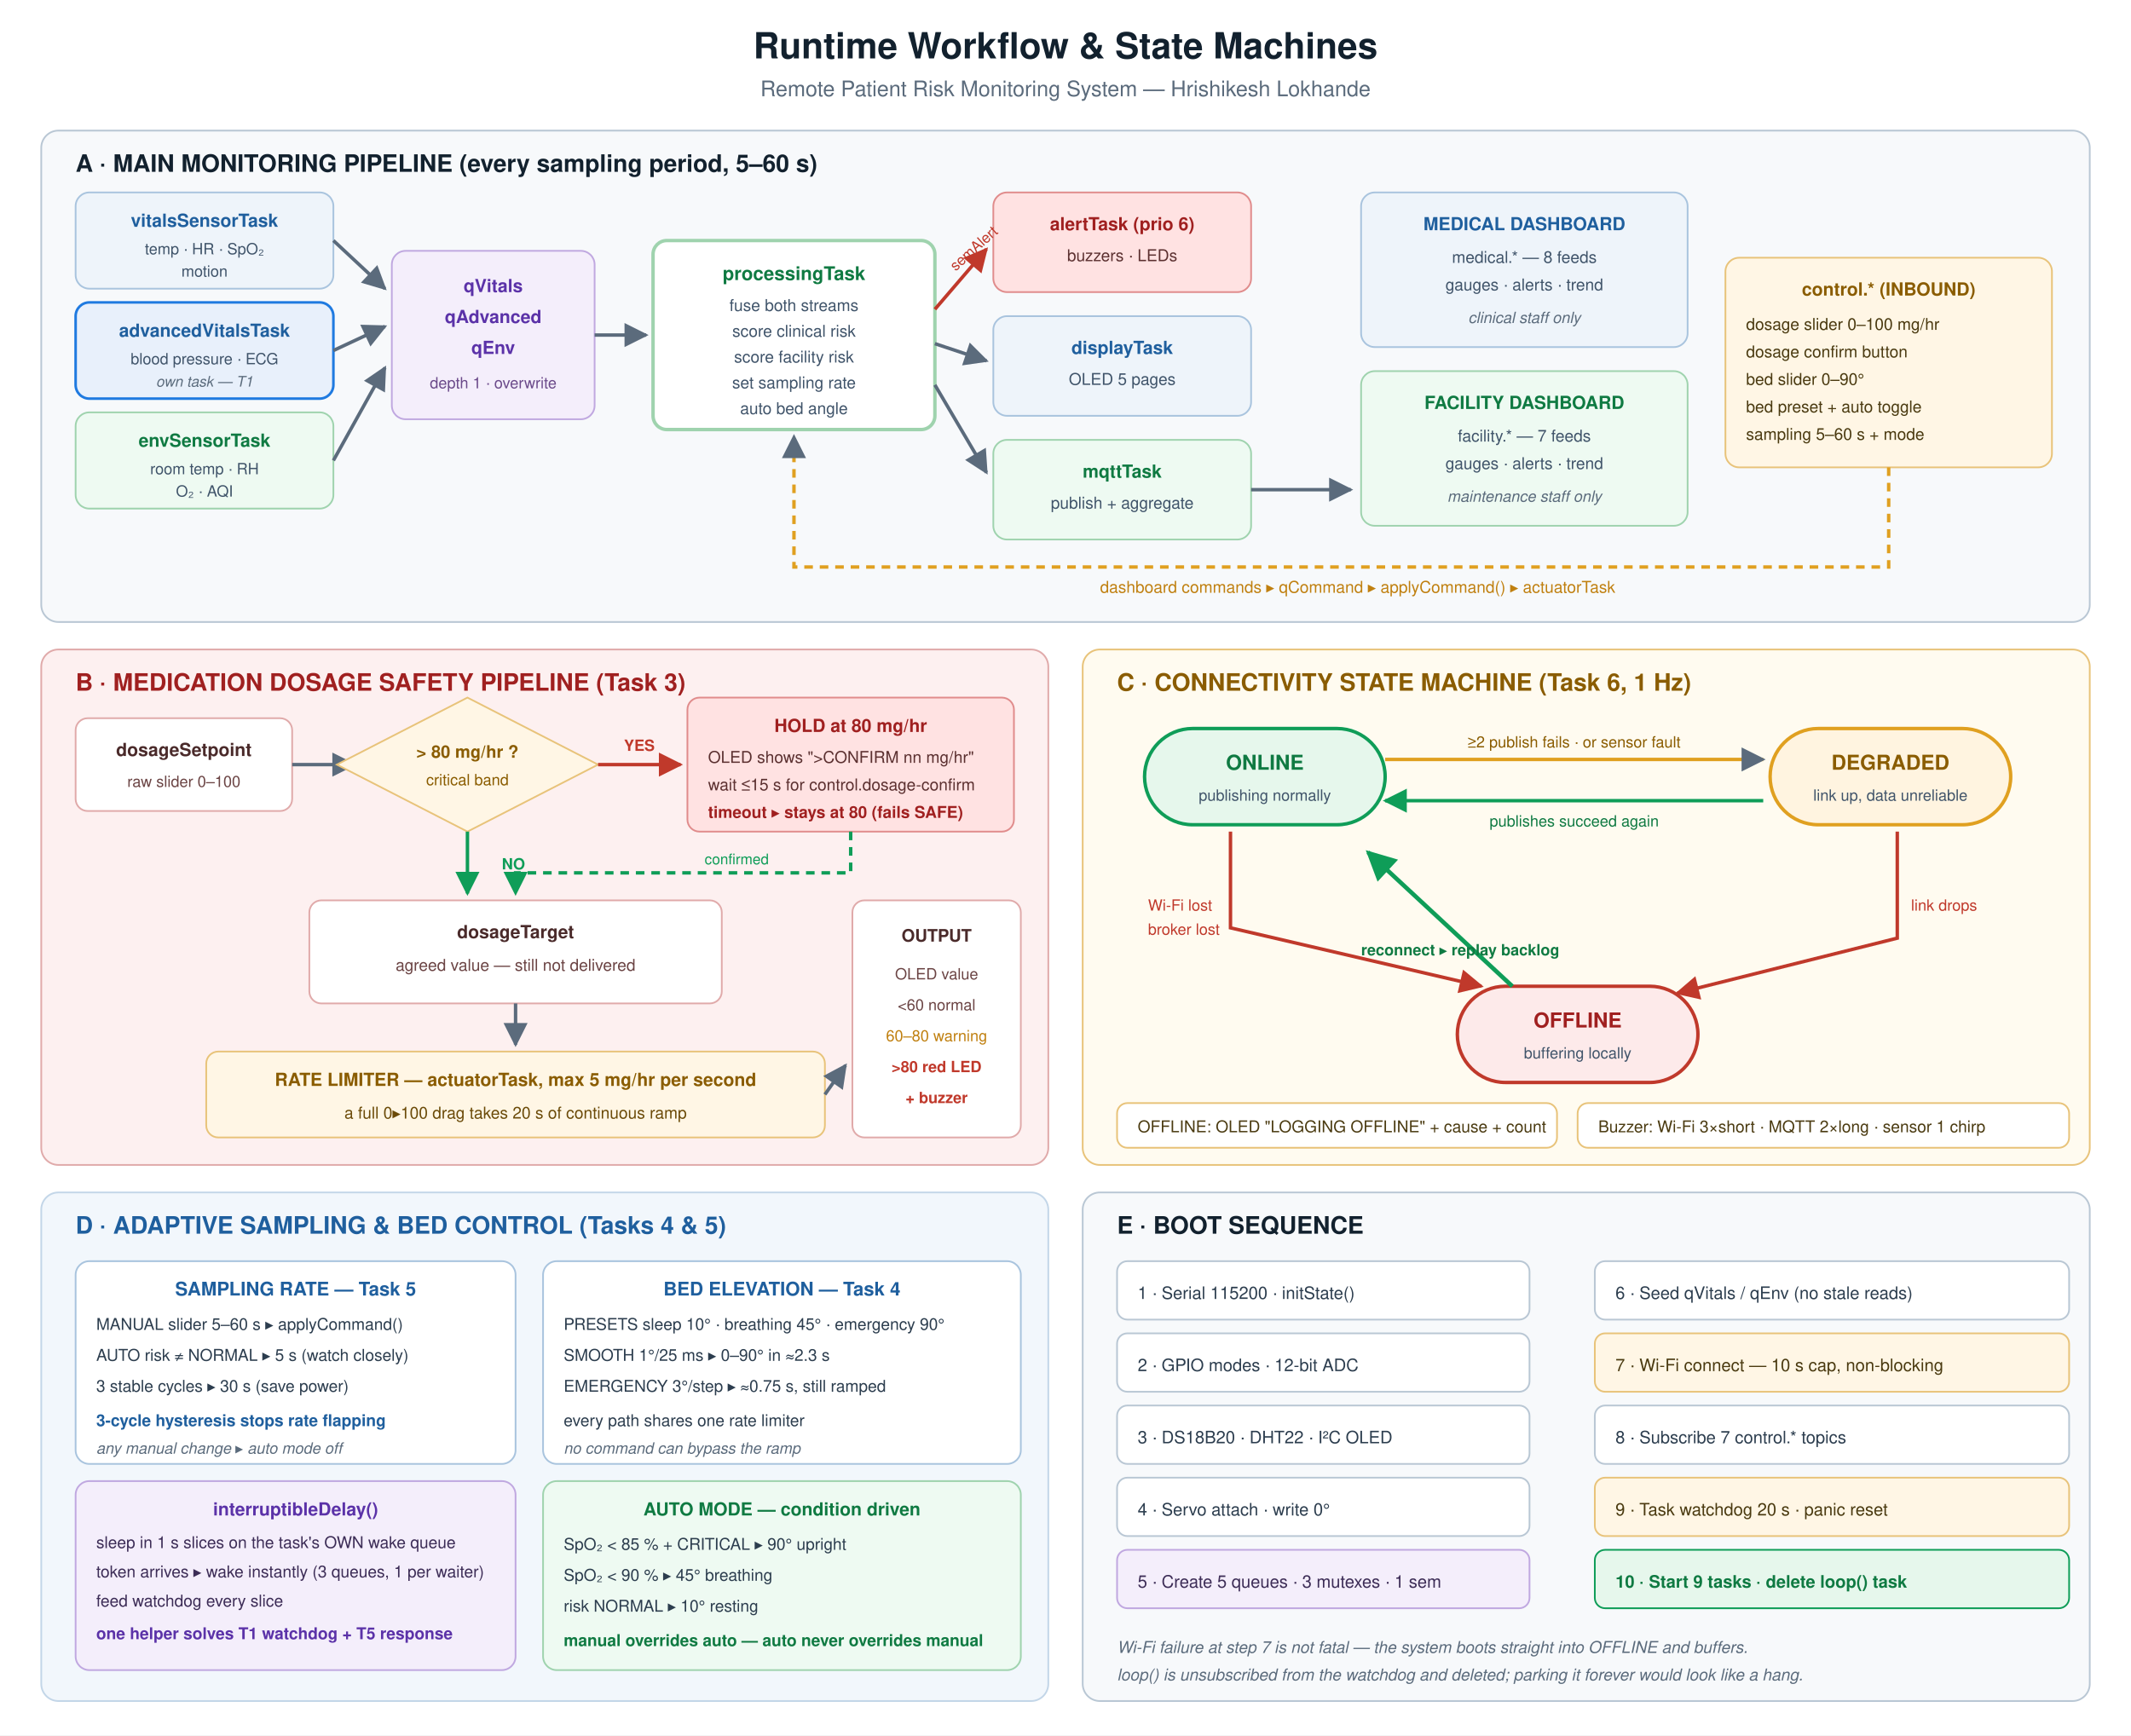
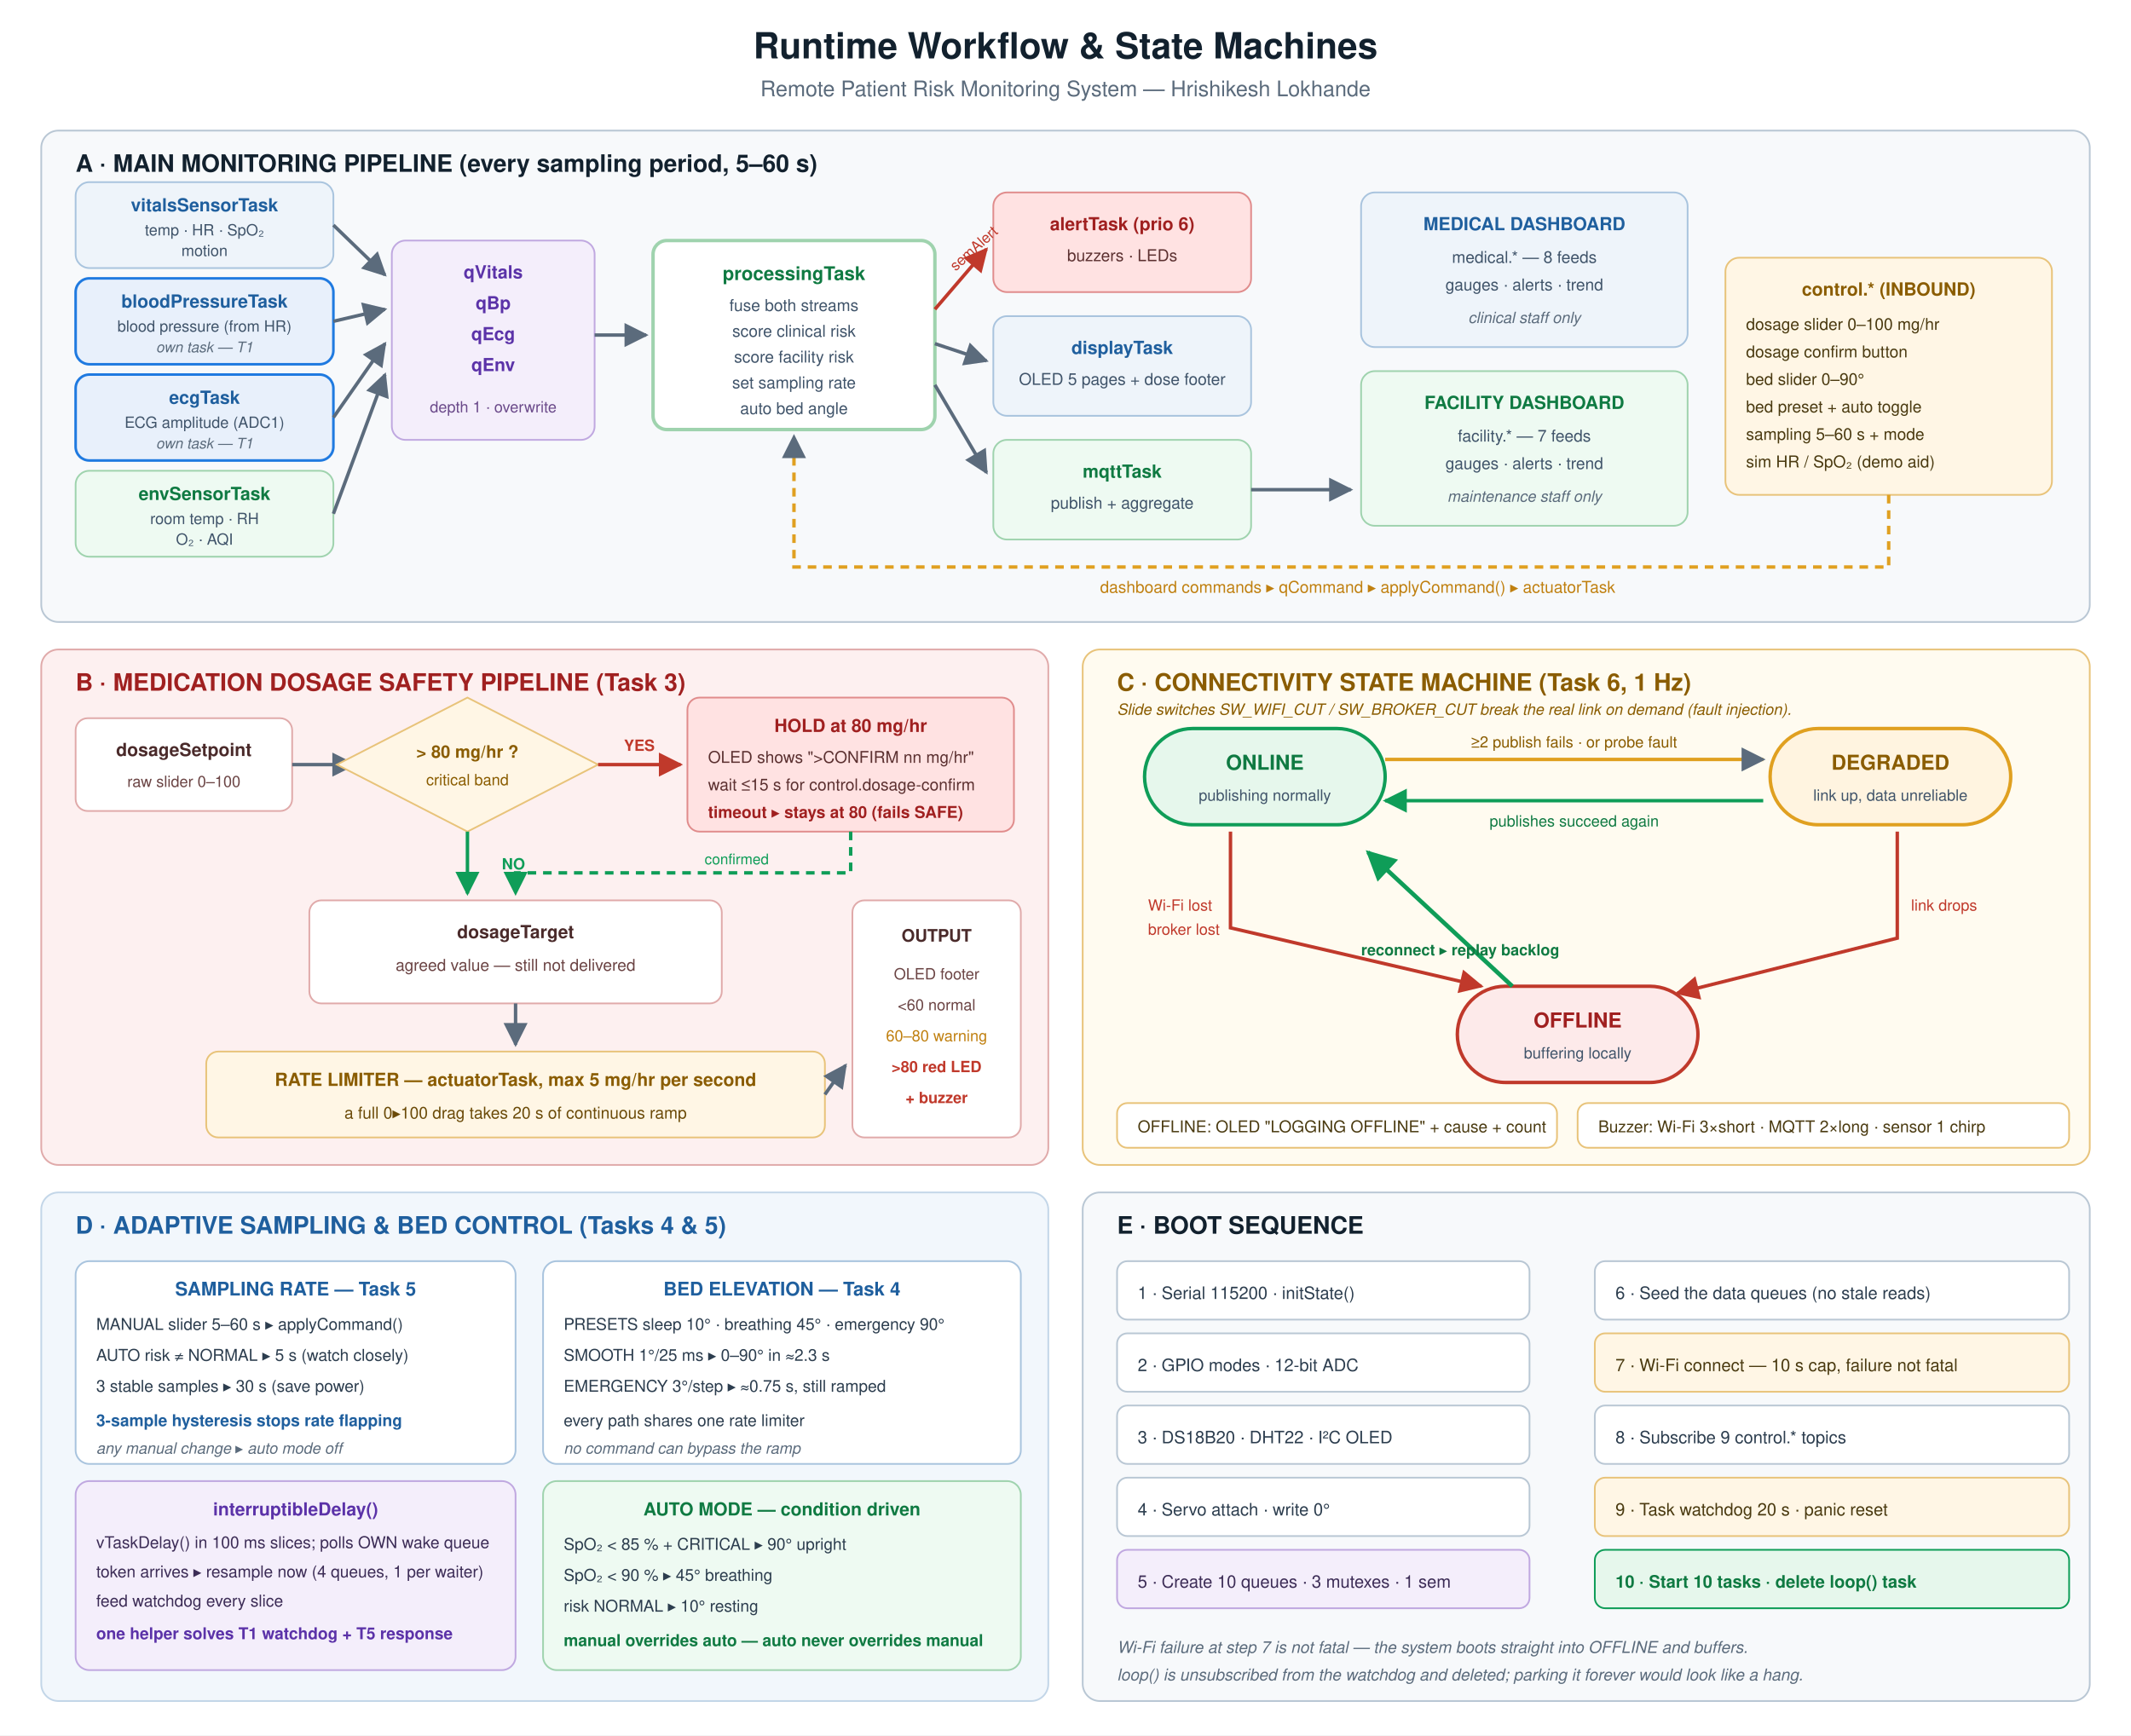
<svg xmlns="http://www.w3.org/2000/svg" width="1240" height="1010" viewBox="0 0 1240 1010" font-family="Segoe UI, Helvetica, Arial, sans-serif">
  <defs>
    <marker id="a" viewBox="0 0 10 10" refX="9" refY="5" markerWidth="7" markerHeight="7" orient="auto-start-reverse">
      <path d="M 0 0 L 10 5 L 0 10 z" fill="#5b6b7c" />
    </marker>
    <marker id="ar" viewBox="0 0 10 10" refX="9" refY="5" markerWidth="7" markerHeight="7" orient="auto-start-reverse">
      <path d="M 0 0 L 10 5 L 0 10 z" fill="#c0392b" />
    </marker>
    <marker id="ag" viewBox="0 0 10 10" refX="9" refY="5" markerWidth="7" markerHeight="7" orient="auto-start-reverse">
      <path d="M 0 0 L 10 5 L 0 10 z" fill="#0f9d58" />
    </marker>
  </defs>
  <rect width="1240" height="1010" fill="#ffffff" />
  <text x="620" y="34" text-anchor="middle" font-size="21" font-weight="700" fill="#12212e">
    Runtime Workflow &amp; State Machines
  </text>
  <text x="620" y="56" text-anchor="middle" font-size="12.5" fill="#5b6b7c">
    Remote Patient Risk Monitoring System — Hrishikesh Lokhande
  </text>
  <rect x="24" y="76" width="1192" height="286" rx="10" fill="#f7f9fb" stroke="#b9c7d4" />
  <text x="44" y="100" font-size="14" font-weight="700" fill="#12212e">A · MAIN MONITORING PIPELINE  (every sampling period, 5–60 s)</text>
-   <rect x="44" y="112" width="150" height="56" rx="8" fill="#eef4fa" stroke="#a9c4de" />
-   <text x="119" y="132" text-anchor="middle" font-size="10.5" font-weight="700" fill="#1f5f9e">vitalsSensorTask</text>
-   <text x="119" y="148" text-anchor="middle" font-size="9" fill="#40546a">temp · HR · SpO₂</text>
-   <text x="119" y="161" text-anchor="middle" font-size="9" fill="#40546a">motion</text>
-   <rect x="44" y="176" width="150" height="56" rx="8" fill="#e8f0fb" stroke="#1f7ae0" stroke-width="1.5" />
-   <text x="119" y="196" text-anchor="middle" font-size="10.5" font-weight="700" fill="#1f5f9e">advancedVitalsTask</text>
-   <text x="119" y="212" text-anchor="middle" font-size="9" fill="#40546a">blood pressure · ECG</text>
-   <text x="119" y="225" text-anchor="middle" font-size="8.5" font-style="italic" fill="#5b6b7c">own task — T1</text>
-   <rect x="44" y="240" width="150" height="56" rx="8" fill="#eefaf2" stroke="#9fd3ae" />
-   <text x="119" y="260" text-anchor="middle" font-size="10.5" font-weight="700" fill="#0f7a42">envSensorTask</text>
-   <text x="119" y="276" text-anchor="middle" font-size="9" fill="#40546a">room temp · RH</text>
-   <text x="119" y="289" text-anchor="middle" font-size="9" fill="#40546a">O₂ · AQI</text>
-   <rect x="228" y="146" width="118" height="98" rx="8" fill="#f4eefb" stroke="#c0a8e0" />
-   <text x="287" y="170" text-anchor="middle" font-size="10.5" font-weight="700" fill="#5b32a8">qVitals</text>
-   <text x="287" y="188" text-anchor="middle" font-size="10.5" font-weight="700" fill="#5b32a8">qAdvanced</text>
-   <text x="287" y="206" text-anchor="middle" font-size="10.5" font-weight="700" fill="#5b32a8">qEnv</text>
-   <text x="287" y="226" text-anchor="middle" font-size="9" fill="#6b4a8a">depth 1 · overwrite</text>
+   <rect x="44" y="106" width="150" height="50" rx="8" fill="#eef4fa" stroke="#a9c4de" />
+   <text x="119" y="123" text-anchor="middle" font-size="10.5" font-weight="700" fill="#1f5f9e">vitalsSensorTask</text>
+   <text x="119" y="137" text-anchor="middle" font-size="9" fill="#40546a">temp · HR · SpO₂</text>
+   <text x="119" y="149" text-anchor="middle" font-size="9" fill="#40546a">motion</text>
+   <rect x="44" y="162" width="150" height="50" rx="8" fill="#e8f0fb" stroke="#1f7ae0" stroke-width="1.5" />
+   <text x="119" y="179" text-anchor="middle" font-size="10.5" font-weight="700" fill="#1f5f9e">bloodPressureTask</text>
+   <text x="119" y="193" text-anchor="middle" font-size="9" fill="#40546a">blood pressure (from HR)</text>
+   <text x="119" y="205" text-anchor="middle" font-size="8.5" font-style="italic" fill="#5b6b7c">own task — T1</text>
+   <rect x="44" y="218" width="150" height="50" rx="8" fill="#e8f0fb" stroke="#1f7ae0" stroke-width="1.5" />
+   <text x="119" y="235" text-anchor="middle" font-size="10.5" font-weight="700" fill="#1f5f9e">ecgTask</text>
+   <text x="119" y="249" text-anchor="middle" font-size="9" fill="#40546a">ECG amplitude (ADC1)</text>
+   <text x="119" y="261" text-anchor="middle" font-size="8.5" font-style="italic" fill="#5b6b7c">own task — T1</text>
+   <rect x="44" y="274" width="150" height="50" rx="8" fill="#eefaf2" stroke="#9fd3ae" />
+   <text x="119" y="291" text-anchor="middle" font-size="10.5" font-weight="700" fill="#0f7a42">envSensorTask</text>
+   <text x="119" y="305" text-anchor="middle" font-size="9" fill="#40546a">room temp · RH</text>
+   <text x="119" y="317" text-anchor="middle" font-size="9" fill="#40546a">O₂ · AQI</text>
+   <rect x="228" y="140" width="118" height="116" rx="8" fill="#f4eefb" stroke="#c0a8e0" />
+   <text x="287" y="162" text-anchor="middle" font-size="10.5" font-weight="700" fill="#5b32a8">qVitals</text>
+   <text x="287" y="180" text-anchor="middle" font-size="10.5" font-weight="700" fill="#5b32a8">qBp</text>
+   <text x="287" y="198" text-anchor="middle" font-size="10.5" font-weight="700" fill="#5b32a8">qEcg</text>
+   <text x="287" y="216" text-anchor="middle" font-size="10.5" font-weight="700" fill="#5b32a8">qEnv</text>
+   <text x="287" y="240" text-anchor="middle" font-size="9" fill="#6b4a8a">depth 1 · overwrite</text>
  <rect x="380" y="140" width="164" height="110" rx="8" fill="#ffffff" stroke="#9fd3ae" stroke-width="2" />
  <text x="462" y="163" text-anchor="middle" font-size="11" font-weight="700" fill="#0f7a42">processingTask</text>
  <text x="462" y="181" text-anchor="middle" font-size="9.5" fill="#40546a">fuse both streams</text>
  <text x="462" y="196" text-anchor="middle" font-size="9.5" fill="#40546a">score clinical risk</text>
  <text x="462" y="211" text-anchor="middle" font-size="9.5" fill="#40546a">score facility risk</text>
  <text x="462" y="226" text-anchor="middle" font-size="9.5" fill="#40546a">set sampling rate</text>
  <text x="462" y="241" text-anchor="middle" font-size="9.5" fill="#40546a">auto bed angle</text>
  <rect x="578" y="112" width="150" height="58" rx="8" fill="#ffe2e2" stroke="#e08c8c" />
  <text x="653" y="134" text-anchor="middle" font-size="10.5" font-weight="700" fill="#a02020">alertTask (prio 6)</text>
  <text x="653" y="152" text-anchor="middle" font-size="9.5" fill="#5b3030">buzzers · LEDs</text>
  <rect x="578" y="184" width="150" height="58" rx="8" fill="#eef4fa" stroke="#a9c4de" />
  <text x="653" y="206" text-anchor="middle" font-size="10.5" font-weight="700" fill="#1f5f9e">displayTask</text>
-   <text x="653" y="224" text-anchor="middle" font-size="9.5" fill="#40546a">OLED 5 pages</text>
+   <text x="653" y="224" text-anchor="middle" font-size="9.5" fill="#40546a">OLED 5 pages + dose footer</text>
  <rect x="578" y="256" width="150" height="58" rx="8" fill="#eefaf2" stroke="#9fd3ae" />
  <text x="653" y="278" text-anchor="middle" font-size="10.5" font-weight="700" fill="#0f7a42">mqttTask</text>
  <text x="653" y="296" text-anchor="middle" font-size="9.5" fill="#40546a">publish + aggregate</text>
  <path d="M 728 285 L 786 285" stroke="#5b6b7c" stroke-width="2" fill="none" marker-end="url(#a)" />
  <rect x="792" y="112" width="190" height="90" rx="8" fill="#eef4fa" stroke="#a9c4de" />
  <text x="887" y="134" text-anchor="middle" font-size="10.5" font-weight="700" fill="#1f5f9e">MEDICAL DASHBOARD</text>
  <text x="887" y="153" text-anchor="middle" font-size="9.5" fill="#40546a">medical.* — 8 feeds</text>
  <text x="887" y="169" text-anchor="middle" font-size="9.5" fill="#40546a">gauges · alerts · trend</text>
  <text x="887" y="188" text-anchor="middle" font-size="9" font-style="italic" fill="#5b6b7c">clinical staff only</text>
  <rect x="792" y="216" width="190" height="90" rx="8" fill="#eefaf2" stroke="#9fd3ae" />
  <text x="887" y="238" text-anchor="middle" font-size="10.5" font-weight="700" fill="#0f7a42">FACILITY DASHBOARD</text>
  <text x="887" y="257" text-anchor="middle" font-size="9.5" fill="#40546a">facility.* — 7 feeds</text>
  <text x="887" y="273" text-anchor="middle" font-size="9.5" fill="#40546a">gauges · alerts · trend</text>
  <text x="887" y="292" text-anchor="middle" font-size="9" font-style="italic" fill="#5b6b7c">maintenance staff only</text>
-   <rect x="1004" y="150" width="190" height="122" rx="8" fill="#fff6e5" stroke="#e8c37a" />
+   <rect x="1004" y="150" width="190" height="138" rx="8" fill="#fff6e5" stroke="#e8c37a" />
  <text x="1099" y="172" text-anchor="middle" font-size="10.5" font-weight="700" fill="#8a5c00">control.* (INBOUND)</text>
  <text x="1016" y="192" font-size="9.5" fill="#4a3a10">dosage slider 0–100 mg/hr</text>
  <text x="1016" y="208" font-size="9.5" fill="#4a3a10">dosage confirm button</text>
  <text x="1016" y="224" font-size="9.5" fill="#4a3a10">bed slider 0–90°</text>
  <text x="1016" y="240" font-size="9.5" fill="#4a3a10">bed preset + auto toggle</text>
  <text x="1016" y="256" font-size="9.5" fill="#4a3a10">sampling 5–60 s + mode</text>
-   <path d="M 194 140 L 224 168" stroke="#5b6b7c" stroke-width="2" fill="none" marker-end="url(#a)" />
-   <path d="M 194 204 L 224 190" stroke="#5b6b7c" stroke-width="2" fill="none" marker-end="url(#a)" />
-   <path d="M 194 268 L 224 214" stroke="#5b6b7c" stroke-width="2" fill="none" marker-end="url(#a)" />
+   <text x="1016" y="272" font-size="9.5" fill="#4a3a10">sim HR / SpO₂ (demo aid)</text>
+   <path d="M 194 131 L 224 160" stroke="#5b6b7c" stroke-width="2" fill="none" marker-end="url(#a)" />
+   <path d="M 194 187 L 224 180" stroke="#5b6b7c" stroke-width="2" fill="none" marker-end="url(#a)" />
+   <path d="M 194 243 L 224 200" stroke="#5b6b7c" stroke-width="2" fill="none" marker-end="url(#a)" />
+   <path d="M 194 299 L 224 218" stroke="#5b6b7c" stroke-width="2" fill="none" marker-end="url(#a)" />
  <path d="M 232 152 L 208 128 L 194 128" stroke="#1f7ae0" stroke-width="1.5" fill="none" marker-end="url(#a)" stroke-dasharray="4,3" opacity="0" />
  <path d="M 346 195 L 376 195" stroke="#5b6b7c" stroke-width="2" fill="none" marker-end="url(#a)" />
  <path d="M 544 180 L 574 145" stroke="#c0392b" stroke-width="2" fill="none" marker-end="url(#ar)" />
  <path d="M 544 200 L 574 210" stroke="#5b6b7c" stroke-width="2" fill="none" marker-end="url(#a)" />
  <path d="M 544 224 L 574 275" stroke="#5b6b7c" stroke-width="2" fill="none" marker-end="url(#a)" />
  <text x="556" y="158" font-size="8.5" fill="#c0392b" transform="rotate(-42 556 158)">semAlert</text>
-   <path d="M 1099 272 L 1099 330 L 462 330 L 462 254" stroke="#e0a020" stroke-width="2" fill="none" marker-end="url(#a)" stroke-dasharray="5,4" />
+   <path d="M 1099 288 L 1099 330 L 462 330 L 462 254" stroke="#e0a020" stroke-width="2" fill="none" marker-end="url(#a)" stroke-dasharray="5,4" />
  <text x="790" y="345" text-anchor="middle" font-size="9.5" fill="#c08010">dashboard commands ▸ qCommand ▸ applyCommand() ▸ actuatorTask</text>
  <rect x="24" y="378" width="586" height="300" rx="10" fill="#fdf0f0" stroke="#e0aaaa" />
  <text x="44" y="402" font-size="14" font-weight="700" fill="#a02020">B · MEDICATION DOSAGE SAFETY PIPELINE  (Task 3)</text>
  <rect x="44" y="418" width="126" height="54" rx="7" fill="#ffffff" stroke="#e0aaaa" />
  <text x="107" y="440" text-anchor="middle" font-size="10.5" font-weight="700" fill="#4a2a2a">dosageSetpoint</text>
  <text x="107" y="458" text-anchor="middle" font-size="9" fill="#6b4444">raw slider 0–100</text>
  <path d="M 170 445 L 206 445" stroke="#5b6b7c" stroke-width="2" fill="none" marker-end="url(#a)" />
  <polygon points="272,406 348,445 272,484 196,445" fill="#fff6e5" stroke="#e8c37a" />
  <text x="272" y="441" text-anchor="middle" font-size="10" font-weight="700" fill="#8a5c00">&gt; 80 mg/hr ?</text>
  <text x="272" y="457" text-anchor="middle" font-size="9" fill="#8a5c00">critical band</text>
  <path d="M 348 445 L 396 445" stroke="#c0392b" stroke-width="2" fill="none" marker-end="url(#ar)" />
  <text x="372" y="437" text-anchor="middle" font-size="9" font-weight="700" fill="#c0392b">YES</text>
  <rect x="400" y="406" width="190" height="78" rx="7" fill="#ffe2e2" stroke="#e08c8c" />
  <text x="495" y="426" text-anchor="middle" font-size="10.5" font-weight="700" fill="#a02020">HOLD at 80 mg/hr</text>
  <text x="412" y="444" font-size="9.5" fill="#5b3030">OLED shows "&gt;CONFIRM nn mg/hr"</text>
  <text x="412" y="460" font-size="9.5" fill="#5b3030">wait ≤15 s for control.dosage-confirm</text>
  <text x="412" y="476" font-size="9.5" font-weight="700" fill="#a02020">timeout ▸ stays at 80 (fails SAFE)</text>
  <path d="M 272 484 L 272 520" stroke="#0f9d58" stroke-width="2" fill="none" marker-end="url(#ag)" />
  <text x="292" y="506" font-size="9" font-weight="700" fill="#0f9d58">NO</text>
  <path d="M 495 484 L 495 508 L 300 508 L 300 520" stroke="#0f9d58" stroke-width="2" fill="none" marker-end="url(#ag)" stroke-dasharray="5,4" />
  <text x="410" y="503" font-size="8.5" fill="#0f9d58">confirmed</text>
  <rect x="180" y="524" width="240" height="60" rx="7" fill="#ffffff" stroke="#e0aaaa" />
  <text x="300" y="546" text-anchor="middle" font-size="10.5" font-weight="700" fill="#4a2a2a">dosageTarget</text>
  <text x="300" y="565" text-anchor="middle" font-size="9.5" fill="#6b4444">agreed value — still not delivered</text>
  <path d="M 300 584 L 300 608" stroke="#5b6b7c" stroke-width="2" fill="none" marker-end="url(#a)" />
  <rect x="120" y="612" width="360" height="50" rx="7" fill="#fff6e5" stroke="#e8c37a" />
  <text x="300" y="632" text-anchor="middle" font-size="10.5" font-weight="700" fill="#8a5c00">RATE LIMITER — actuatorTask, max 5 mg/hr per second</text>
  <text x="300" y="651" text-anchor="middle" font-size="9.5" fill="#6b4a08">a full 0▸100 drag takes 20 s of continuous ramp</text>
  <rect x="496" y="524" width="98" height="138" rx="7" fill="#ffffff" stroke="#e0aaaa" />
  <text x="545" y="548" text-anchor="middle" font-size="10" font-weight="700" fill="#4a2a2a">OUTPUT</text>
-   <text x="545" y="570" text-anchor="middle" font-size="9" fill="#6b4444">OLED value</text>
+   <text x="545" y="570" text-anchor="middle" font-size="9" fill="#6b4444">OLED footer</text>
  <text x="545" y="588" text-anchor="middle" font-size="9" fill="#6b4444">&lt;60 normal</text>
  <text x="545" y="606" text-anchor="middle" font-size="9" fill="#c08010">60–80 warning</text>
  <text x="545" y="624" text-anchor="middle" font-size="9" font-weight="700" fill="#c0392b">&gt;80 red LED</text>
  <text x="545" y="642" text-anchor="middle" font-size="9" font-weight="700" fill="#c0392b">+ buzzer</text>
  <path d="M 480 637 L 492 620" stroke="#5b6b7c" stroke-width="2" fill="none" marker-end="url(#a)" />
  <rect x="630" y="378" width="586" height="300" rx="10" fill="#fffbf0" stroke="#e8c37a" />
  <text x="650" y="402" font-size="14" font-weight="700" fill="#8a5c00">C · CONNECTIVITY STATE MACHINE  (Task 6, 1 Hz)</text>
+   <text x="650" y="416" font-size="9" font-style="italic" fill="#8a5c00">Slide switches SW_WIFI_CUT / SW_BROKER_CUT break the real link on demand (fault injection).</text>
  <rect x="666" y="424" width="140" height="56" rx="28" fill="#e6f7ec" stroke="#0f9d58" stroke-width="2" />
  <text x="736" y="448" text-anchor="middle" font-size="12" font-weight="700" fill="#0f7a42">ONLINE</text>
  <text x="736" y="466" text-anchor="middle" font-size="9" fill="#40546a">publishing normally</text>
  <rect x="1030" y="424" width="140" height="56" rx="28" fill="#fff4e0" stroke="#e0a020" stroke-width="2" />
  <text x="1100" y="448" text-anchor="middle" font-size="12" font-weight="700" fill="#8a5c00">DEGRADED</text>
  <text x="1100" y="466" text-anchor="middle" font-size="9" fill="#40546a">link up, data unreliable</text>
  <rect x="848" y="574" width="140" height="56" rx="28" fill="#fdeaea" stroke="#c0392b" stroke-width="2" />
  <text x="918" y="598" text-anchor="middle" font-size="12" font-weight="700" fill="#a02020">OFFLINE</text>
  <text x="918" y="616" text-anchor="middle" font-size="9" fill="#40546a">buffering locally</text>
  <path d="M 806 442 L 1026 442" stroke="#e0a020" stroke-width="2" fill="none" marker-end="url(#a)" />
-   <text x="916" y="435" text-anchor="middle" font-size="9" fill="#8a5c00">≥2 publish fails · or sensor fault</text>
+   <text x="916" y="435" text-anchor="middle" font-size="9" fill="#8a5c00">≥2 publish fails · or probe fault</text>
  <path d="M 1026 466 L 806 466" stroke="#0f9d58" stroke-width="2" fill="none" marker-end="url(#ag)" />
  <text x="916" y="481" text-anchor="middle" font-size="9" fill="#0f7a42">publishes succeed again</text>
  <path d="M 716 484 L 716 540 L 862 574" stroke="#c0392b" stroke-width="2" fill="none" marker-end="url(#ar)" />
  <text x="668" y="530" font-size="9" fill="#c0392b">Wi-Fi lost</text>
  <text x="668" y="544" font-size="9" fill="#c0392b">broker lost</text>
  <path d="M 1104 484 L 1104 546 L 976 578" stroke="#c0392b" stroke-width="2" fill="none" marker-end="url(#ar)" />
  <text x="1112" y="530" font-size="9" fill="#c0392b">link drops</text>
  <path d="M 880 574 L 796 496" stroke="#0f9d58" stroke-width="2.5" fill="none" marker-end="url(#ag)" />
  <text x="792" y="556" font-size="9" font-weight="700" fill="#0f7a42">reconnect ▸ replay backlog</text>
  <rect x="650" y="642" width="256" height="26" rx="6" fill="#ffffff" stroke="#e8c37a" />
  <text x="662" y="659" font-size="9.5" fill="#4a3a10">OFFLINE: OLED "LOGGING OFFLINE" + cause + count</text>
  <rect x="918" y="642" width="286" height="26" rx="6" fill="#ffffff" stroke="#e8c37a" />
  <text x="930" y="659" font-size="9.5" fill="#4a3a10">Buzzer: Wi-Fi 3×short · MQTT 2×long · sensor 1 chirp</text>
  <rect x="650" y="500" width="200" height="30" rx="6" fill="#ffffff" stroke="#e8c37a" opacity="0" />
  <rect x="24" y="694" width="586" height="296" rx="10" fill="#f2f7fc" stroke="#c3d6e8" />
  <text x="44" y="718" font-size="14" font-weight="700" fill="#1f5f9e">D · ADAPTIVE SAMPLING &amp; BED CONTROL  (Tasks 4 &amp; 5)</text>
  <rect x="44" y="734" width="256" height="118" rx="8" fill="#ffffff" stroke="#a9c4de" />
  <text x="172" y="754" text-anchor="middle" font-size="11" font-weight="700" fill="#1f5f9e">SAMPLING RATE — Task 5</text>
  <text x="56" y="774" font-size="9.5" fill="#2c3d4e">MANUAL  slider 5–60 s ▸ applyCommand()</text>
  <text x="56" y="792" font-size="9.5" fill="#2c3d4e">AUTO   risk ≠ NORMAL ▸ 5 s (watch closely)</text>
-   <text x="56" y="810" font-size="9.5" fill="#2c3d4e">       3 stable cycles ▸ 30 s (save power)</text>
-   <text x="56" y="830" font-size="9.5" font-weight="700" fill="#1f5f9e">3-cycle hysteresis stops rate flapping</text>
+   <text x="56" y="810" font-size="9.5" fill="#2c3d4e">       3 stable samples ▸ 30 s (save power)</text>
+   <text x="56" y="830" font-size="9.5" font-weight="700" fill="#1f5f9e">3-sample hysteresis stops rate flapping</text>
  <text x="56" y="846" font-size="9" font-style="italic" fill="#5b6b7c">any manual change ▸ auto mode off</text>
  <rect x="44" y="862" width="256" height="110" rx="8" fill="#f4eefb" stroke="#c0a8e0" />
  <text x="172" y="882" text-anchor="middle" font-size="10.5" font-weight="700" fill="#5b32a8">interruptibleDelay()</text>
-   <text x="56" y="901" font-size="9.5" fill="#3c2c56">sleep in 1 s slices on the task's OWN wake queue</text>
-   <text x="56" y="918" font-size="9.5" fill="#3c2c56">token arrives ▸ wake instantly (3 queues, 1 per waiter)</text>
+   <text x="56" y="901" font-size="9.5" fill="#3c2c56">vTaskDelay() in 100 ms slices; polls OWN wake queue</text>
+   <text x="56" y="918" font-size="9.5" fill="#3c2c56">token arrives ▸ resample now (4 queues, 1 per waiter)</text>
  <text x="56" y="935" font-size="9.5" fill="#3c2c56">feed watchdog every slice</text>
  <text x="56" y="954" font-size="9.5" font-weight="700" fill="#5b32a8">one helper solves T1 watchdog + T5 response</text>
  <rect x="316" y="734" width="278" height="118" rx="8" fill="#ffffff" stroke="#a9c4de" />
  <text x="455" y="754" text-anchor="middle" font-size="11" font-weight="700" fill="#1f5f9e">BED ELEVATION — Task 4</text>
  <text x="328" y="774" font-size="9.5" fill="#2c3d4e">PRESETS  sleep 10° · breathing 45° · emergency 90°</text>
  <text x="328" y="792" font-size="9.5" fill="#2c3d4e">SMOOTH  1°/25 ms ▸ 0–90° in ≈2.3 s</text>
  <text x="328" y="810" font-size="9.5" fill="#2c3d4e">EMERGENCY 3°/step ▸ ≈0.75 s, still ramped</text>
  <text x="328" y="830" font-size="9.5" fill="#2c3d4e">every path shares one rate limiter</text>
  <text x="328" y="846" font-size="9" font-style="italic" fill="#5b6b7c">no command can bypass the ramp</text>
  <rect x="316" y="862" width="278" height="110" rx="8" fill="#eefaf2" stroke="#9fd3ae" />
  <text x="455" y="882" text-anchor="middle" font-size="10.5" font-weight="700" fill="#0f7a42">AUTO MODE — condition driven</text>
  <text x="328" y="902" font-size="9.5" fill="#2c3d4e">SpO₂ &lt; 85 % + CRITICAL  ▸ 90° upright</text>
  <text x="328" y="920" font-size="9.5" fill="#2c3d4e">SpO₂ &lt; 90 %             ▸ 45° breathing</text>
  <text x="328" y="938" font-size="9.5" fill="#2c3d4e">risk NORMAL             ▸ 10° resting</text>
  <text x="328" y="958" font-size="9.5" font-weight="700" fill="#0f7a42">manual overrides auto — auto never overrides manual</text>
  <rect x="630" y="694" width="586" height="296" rx="10" fill="#f7f9fb" stroke="#b9c7d4" />
  <text x="650" y="718" font-size="14" font-weight="700" fill="#12212e">E · BOOT SEQUENCE</text>
  <rect x="650" y="734" width="240" height="34" rx="6" fill="#ffffff" stroke="#b9c7d4" />
  <text x="662" y="756" font-size="10" fill="#2c3d4e">1 · Serial 115200 · initState()</text>
  <rect x="650" y="776" width="240" height="34" rx="6" fill="#ffffff" stroke="#b9c7d4" />
  <text x="662" y="798" font-size="10" fill="#2c3d4e">2 · GPIO modes · 12-bit ADC</text>
  <rect x="650" y="818" width="240" height="34" rx="6" fill="#ffffff" stroke="#b9c7d4" />
  <text x="662" y="840" font-size="10" fill="#2c3d4e">3 · DS18B20 · DHT22 · I²C OLED</text>
  <rect x="650" y="860" width="240" height="34" rx="6" fill="#ffffff" stroke="#b9c7d4" />
  <text x="662" y="882" font-size="10" fill="#2c3d4e">4 · Servo attach · write 0°</text>
  <rect x="650" y="902" width="240" height="34" rx="6" fill="#f4eefb" stroke="#c0a8e0" />
-   <text x="662" y="924" font-size="10" fill="#3c2c56">5 · Create 5 queues · 3 mutexes · 1 sem</text>
+   <text x="662" y="924" font-size="10" fill="#3c2c56">5 · Create 10 queues · 3 mutexes · 1 sem</text>
  <rect x="928" y="734" width="276" height="34" rx="6" fill="#ffffff" stroke="#b9c7d4" />
-   <text x="940" y="756" font-size="10" fill="#2c3d4e">6 · Seed qVitals / qEnv (no stale reads)</text>
+   <text x="940" y="756" font-size="10" fill="#2c3d4e">6 · Seed the data queues (no stale reads)</text>
  <rect x="928" y="776" width="276" height="34" rx="6" fill="#fff6e5" stroke="#e8c37a" />
-   <text x="940" y="798" font-size="10" fill="#4a3a10">7 · Wi-Fi connect — 10 s cap, non-blocking</text>
+   <text x="940" y="798" font-size="10" fill="#4a3a10">7 · Wi-Fi connect — 10 s cap, failure not fatal</text>
  <rect x="928" y="818" width="276" height="34" rx="6" fill="#ffffff" stroke="#b9c7d4" />
-   <text x="940" y="840" font-size="10" fill="#2c3d4e">8 · Subscribe 7 control.* topics</text>
+   <text x="940" y="840" font-size="10" fill="#2c3d4e">8 · Subscribe 9 control.* topics</text>
  <rect x="928" y="860" width="276" height="34" rx="6" fill="#fff6e5" stroke="#e8c37a" />
  <text x="940" y="882" font-size="10" fill="#4a3a10">9 · Task watchdog 20 s · panic reset</text>
  <rect x="928" y="902" width="276" height="34" rx="6" fill="#e6f7ec" stroke="#0f9d58" />
-   <text x="940" y="924" font-size="10" font-weight="700" fill="#0f7a42">10 · Start 9 tasks · delete loop() task</text>
+   <text x="940" y="924" font-size="10" font-weight="700" fill="#0f7a42">10 · Start 10 tasks · delete loop() task</text>
  <text x="650" y="962" font-size="9.5" font-style="italic" fill="#5b6b7c">Wi-Fi failure at step 7 is not fatal — the system boots straight into OFFLINE and buffers.</text>
  <text x="650" y="978" font-size="9.5" font-style="italic" fill="#5b6b7c">loop() is unsubscribed from the watchdog and deleted; parking it forever would look like a hang.</text>
</svg>
